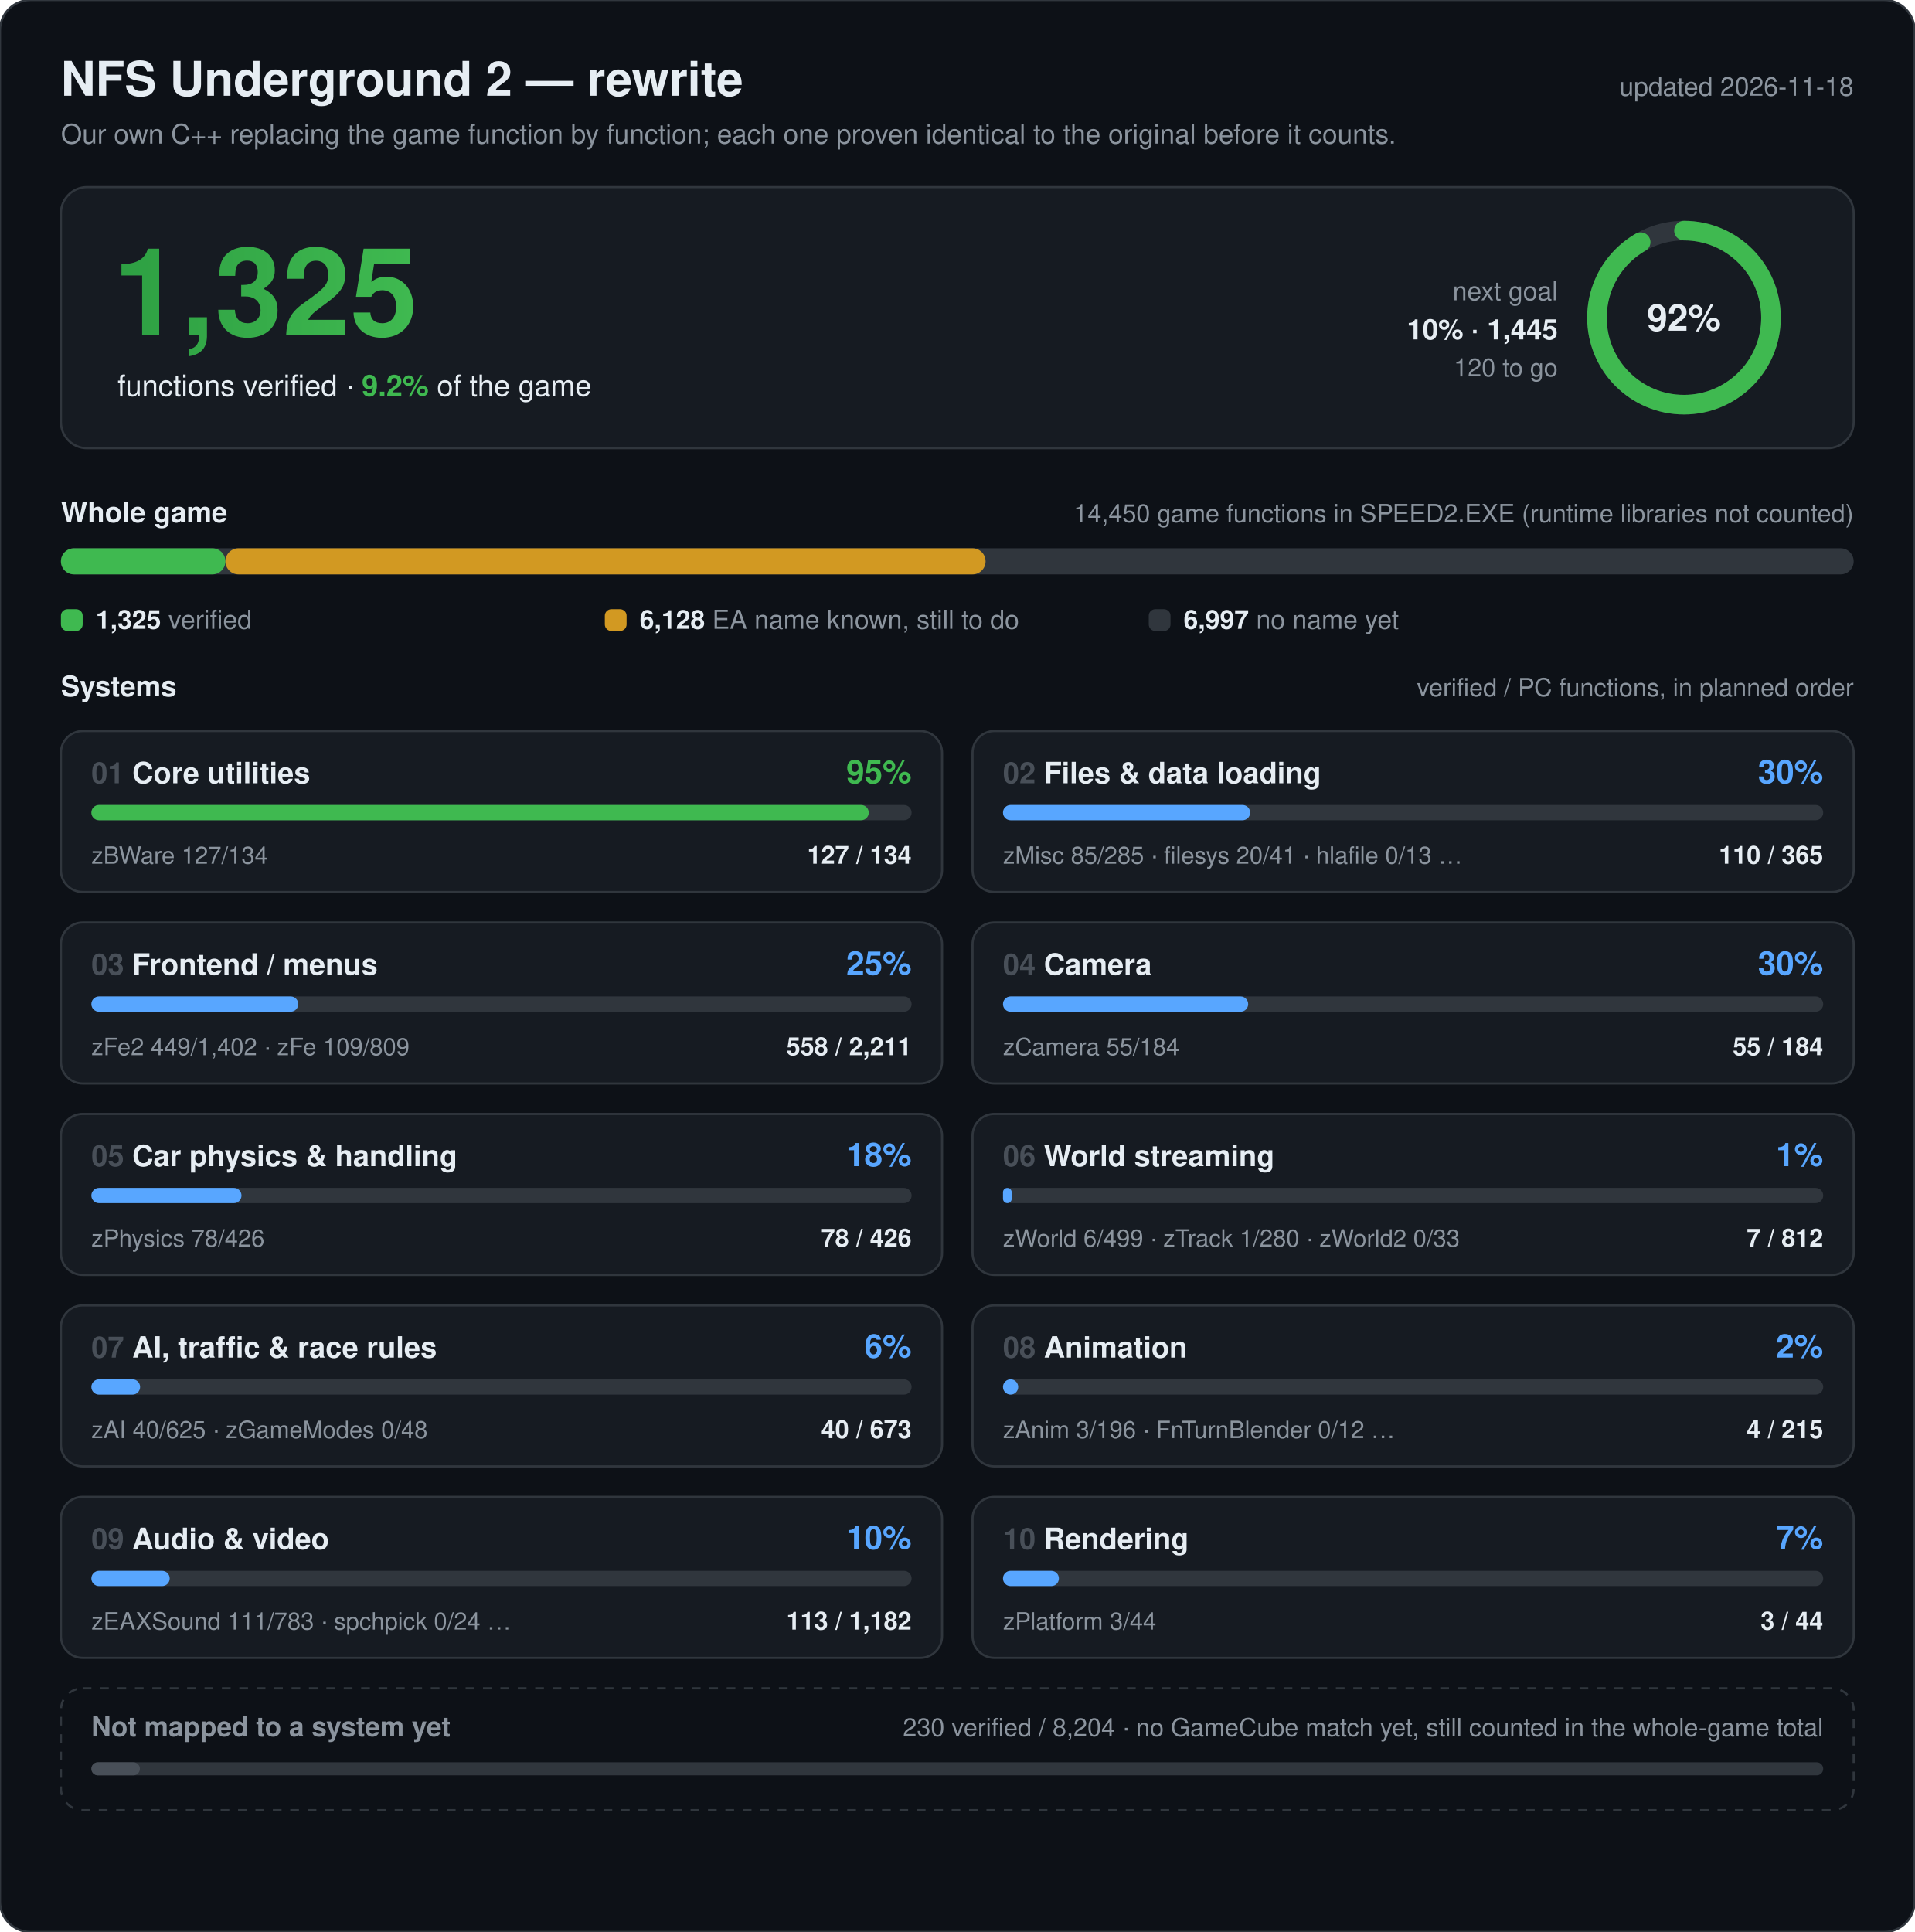
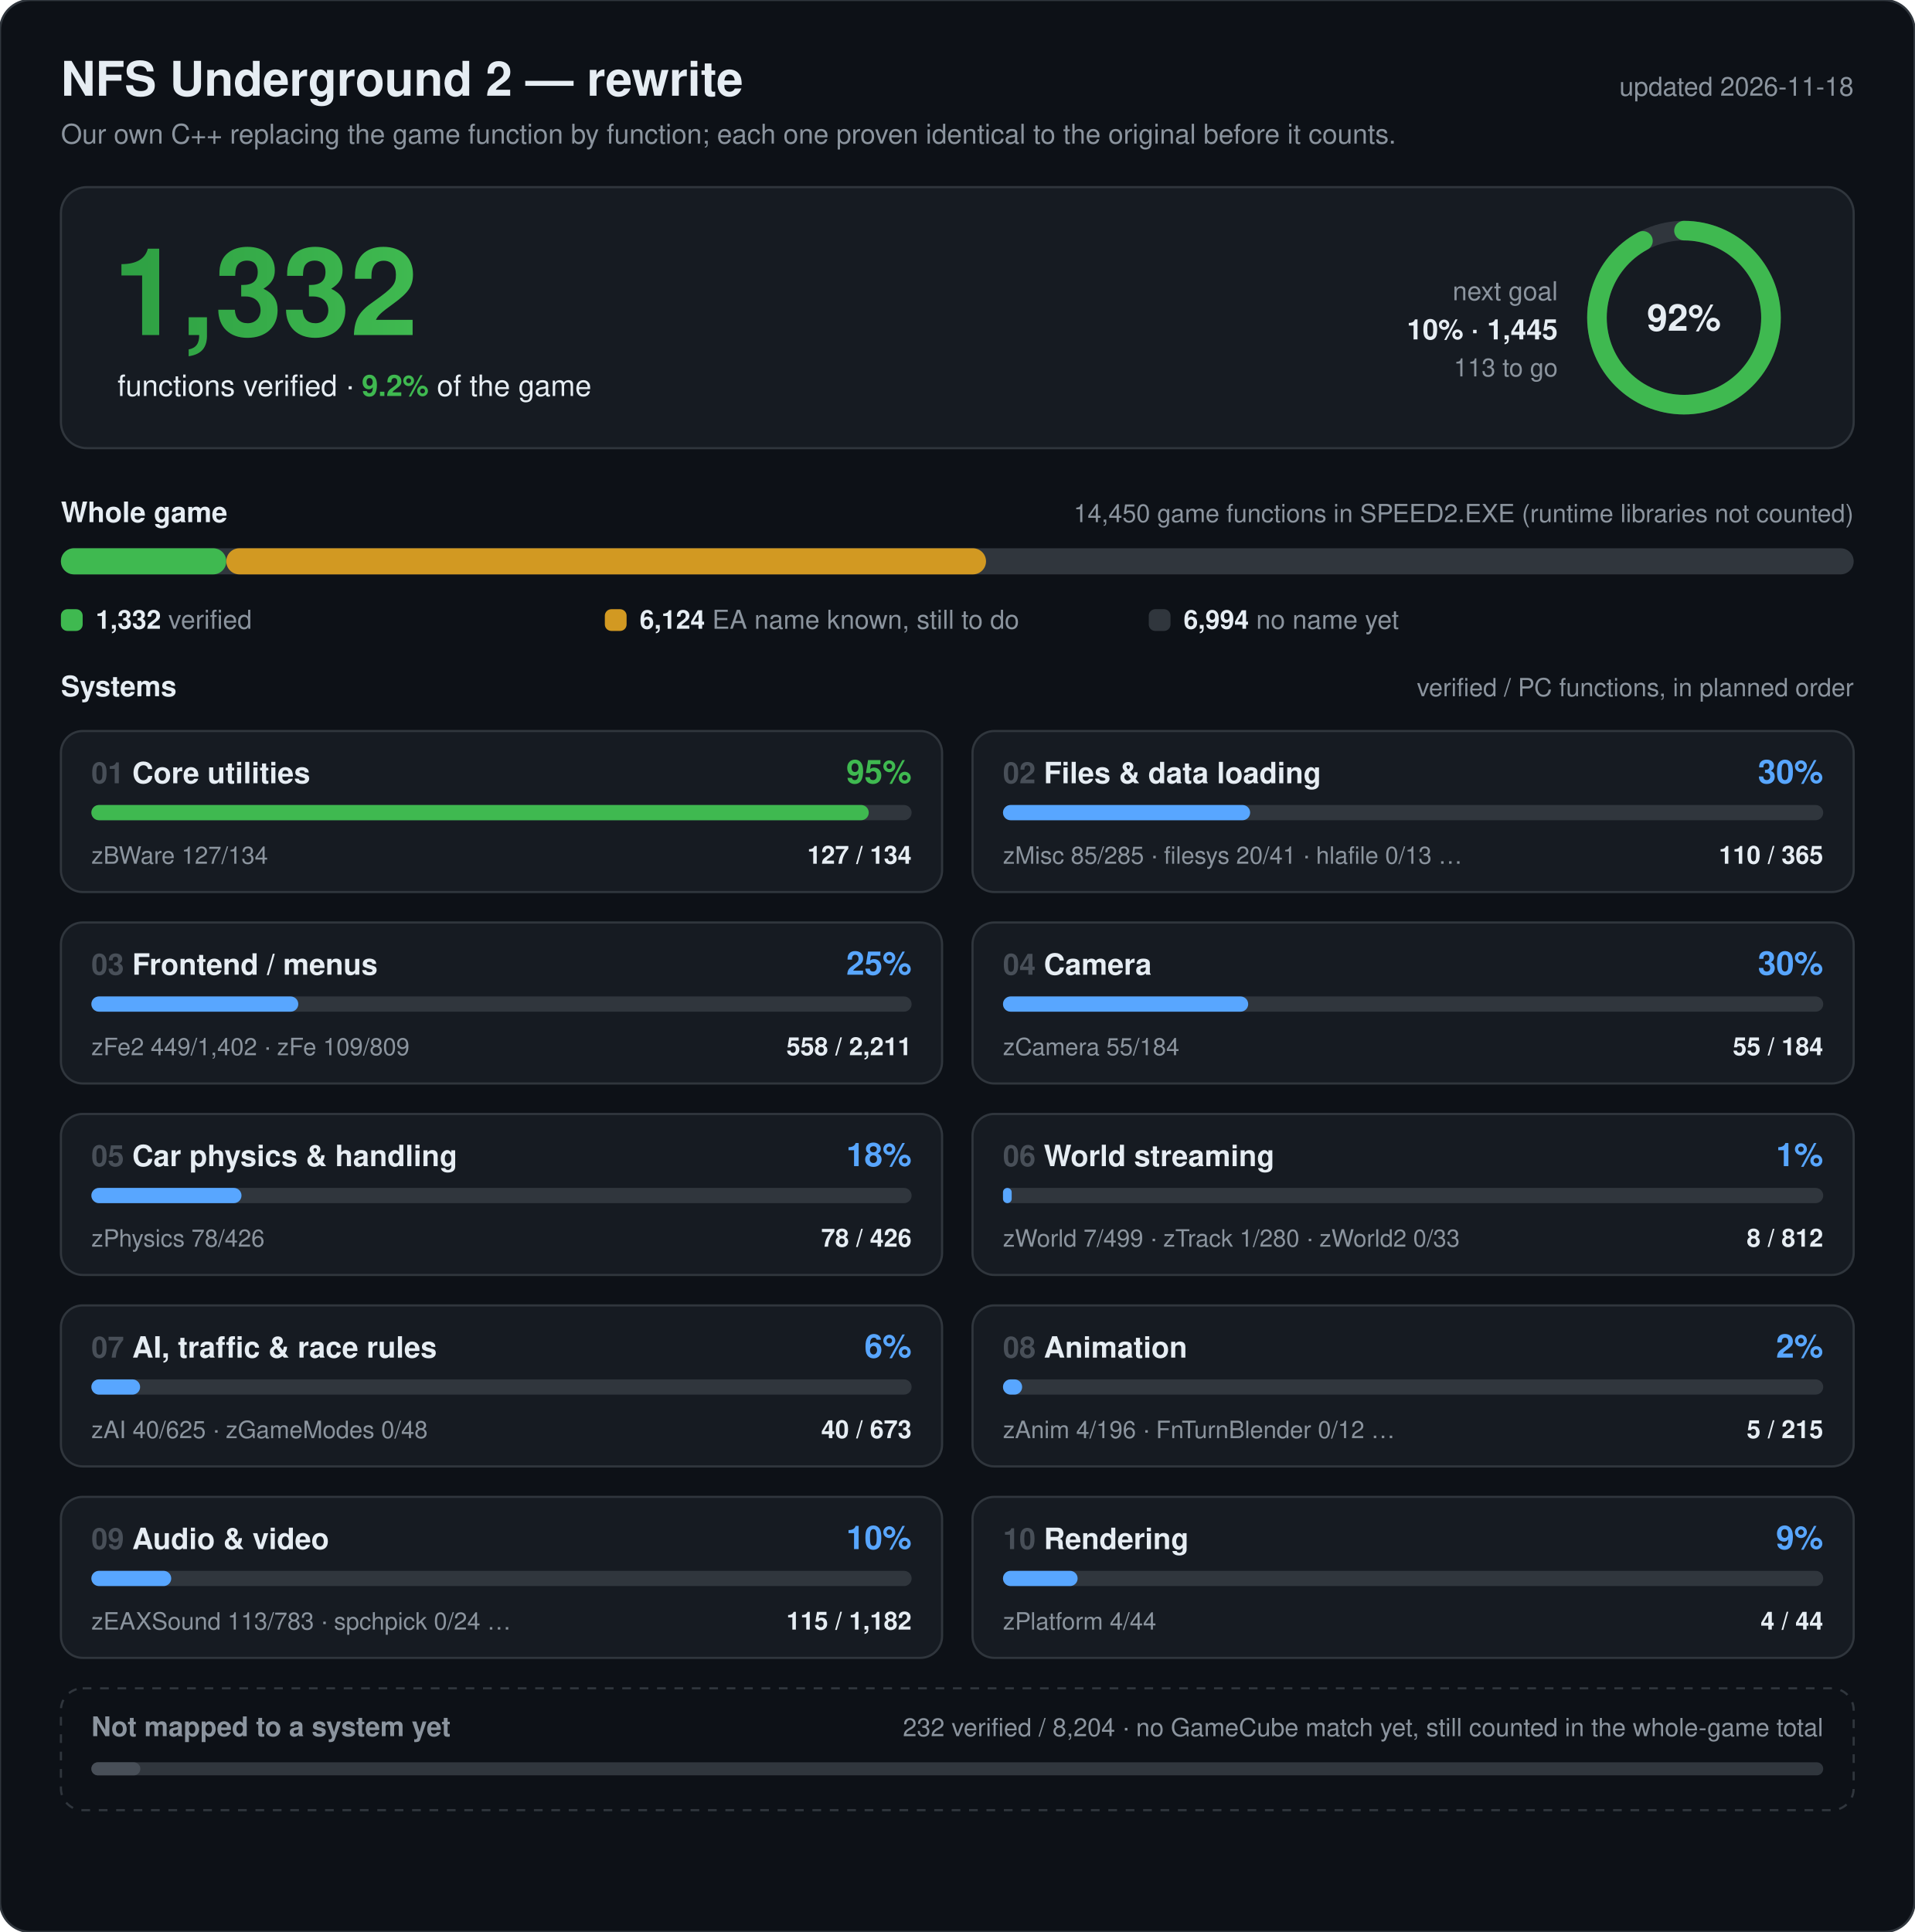
<svg xmlns="http://www.w3.org/2000/svg" width="880" height="888" viewBox="0 0 880 888" font-family="-apple-system, Segoe UI, Helvetica, Arial, sans-serif">
  <defs>
    <linearGradient id="g" x1="0" x2="1">
      <stop offset="0" stop-color="#2ea043" />
      <stop offset="1" stop-color="#3fb950" />
    </linearGradient>
  </defs>
  <rect width="880" height="888" rx="14" fill="#0d1117" stroke="#30363d" />
  <text x="28" y="44" font-size="22" font-weight="800" fill="#e6edf3">NFS Underground 2 — rewrite</text>
  <text x="28" y="66" font-size="12.5" fill="#8b949e">Our own C++ replacing the game function by function; each one proven identical to the original before it counts.</text>
  <text x="852" y="44" font-size="12" fill="#8b949e" text-anchor="end">updated 2026-11-18</text>
  <rect x="28" y="86" width="824" height="120" rx="12" fill="#161b22" stroke="#30363d" />
-   <text x="52" y="154" font-size="56" font-weight="800" fill="url(#g)">1,325</text>
+   <text x="52" y="154" font-size="56" font-weight="800" fill="url(#g)">1,332</text>
  <text x="54" y="182" font-size="13.5" fill="#e6edf3">functions verified · <tspan font-weight="700" fill="#3fb950">9.2%</tspan> of the game</text>
  <circle cx="774" cy="146.0" r="40" fill="none" stroke="#30363d" stroke-width="9" />
-   <circle cx="774" cy="146.0" r="40" fill="none" stroke="#3fb950" stroke-width="9" stroke-linecap="round" stroke-dasharray="230.5 251.3" transform="rotate(-90 774 146.0)" />
+   <circle cx="774" cy="146.0" r="40" fill="none" stroke="#3fb950" stroke-width="9" stroke-linecap="round" stroke-dasharray="231.7 251.3" transform="rotate(-90 774 146.0)" />
  <text x="774" y="152.0" font-size="17" font-weight="800" fill="#e6edf3" text-anchor="middle">92%</text>
  <text x="716" y="138.0" font-size="12" fill="#8b949e" text-anchor="end">next goal</text>
  <text x="716" y="156.0" font-size="13" font-weight="700" fill="#e6edf3" text-anchor="end">10% · 1,445</text>
-   <text x="716" y="173.0" font-size="11.5" fill="#8b949e" text-anchor="end">120 to go</text>
+   <text x="716" y="173.0" font-size="11.5" fill="#8b949e" text-anchor="end">113 to go</text>
  <text x="28" y="240" font-size="13" font-weight="700" fill="#e6edf3">Whole game</text>
  <text x="852" y="240" font-size="11.5" fill="#8b949e" text-anchor="end">14,450 game functions in SPEED2.EXE (runtime libraries not counted)</text>
  <rect x="28" y="252" width="824" height="12" rx="6.0" fill="#30363d" />
-   <rect x="28.0" y="252" width="75.6" height="12" rx="6.0" fill="#3fb950" />
-   <rect x="103.6" y="252" width="349.4" height="12" rx="6.0" fill="#d29922" />
+   <rect x="28.0" y="252" width="76.0" height="12" rx="6.0" fill="#3fb950" />
+   <rect x="104.0" y="252" width="349.2" height="12" rx="6.0" fill="#d29922" />
  <rect x="28" y="280" width="10" height="10" rx="3" fill="#3fb950" />
  <text x="44" y="289" font-size="12" fill="#e6edf3">
-     <tspan font-weight="700">1,325</tspan>
+     <tspan font-weight="700">1,332</tspan>
    <tspan fill="#8b949e">verified</tspan>
  </text>
  <rect x="278" y="280" width="10" height="10" rx="3" fill="#d29922" />
  <text x="294" y="289" font-size="12" fill="#e6edf3">
-     <tspan font-weight="700">6,128</tspan>
+     <tspan font-weight="700">6,124</tspan>
    <tspan fill="#8b949e">EA name known, still to do</tspan>
  </text>
  <rect x="528" y="280" width="10" height="10" rx="3" fill="#30363d" />
  <text x="544" y="289" font-size="12" fill="#e6edf3">
-     <tspan font-weight="700">6,997</tspan>
+     <tspan font-weight="700">6,994</tspan>
    <tspan fill="#8b949e">no name yet</tspan>
  </text>
  <text x="28" y="320" font-size="13" font-weight="700" fill="#e6edf3">Systems</text>
  <text x="852" y="320" font-size="11.5" fill="#8b949e" text-anchor="end">verified / PC functions, in planned order</text>
  <rect x="28.0" y="336" width="405.0" height="74" rx="10" fill="#161b22" stroke="#30363d" />
  <text x="42.0" y="360" font-size="13.5" font-weight="700" fill="#e6edf3">
    <tspan fill="#484f58">01</tspan>  Core utilities</text>
  <text x="419.0" y="360" font-size="15" font-weight="800" fill="#3fb950" text-anchor="end">95%</text>
  <rect x="42.0" y="370" width="377.0" height="7" rx="3.5" fill="#30363d" />
  <rect x="42.0" y="370" width="357.3" height="7" rx="3.5" fill="#3fb950" />
  <text x="42.0" y="397" font-size="11" fill="#8b949e">zBWare 127/134</text>
  <text x="419.0" y="397" font-size="11.5" font-weight="600" fill="#e6edf3" text-anchor="end">127 / 134</text>
  <rect x="447.0" y="336" width="405.0" height="74" rx="10" fill="#161b22" stroke="#30363d" />
  <text x="461.0" y="360" font-size="13.5" font-weight="700" fill="#e6edf3">
    <tspan fill="#484f58">02</tspan>  Files &amp; data loading</text>
  <text x="838.0" y="360" font-size="15" font-weight="800" fill="#58a6ff" text-anchor="end">30%</text>
  <rect x="461.0" y="370" width="377.0" height="7" rx="3.5" fill="#30363d" />
  <rect x="461.0" y="370" width="113.6" height="7" rx="3.5" fill="#58a6ff" />
  <text x="461.0" y="397" font-size="11" fill="#8b949e">zMisc 85/285 · filesys 20/41 · hlafile 0/13 …</text>
  <text x="838.0" y="397" font-size="11.5" font-weight="600" fill="#e6edf3" text-anchor="end">110 / 365</text>
  <rect x="28.0" y="424" width="405.0" height="74" rx="10" fill="#161b22" stroke="#30363d" />
  <text x="42.0" y="448" font-size="13.5" font-weight="700" fill="#e6edf3">
    <tspan fill="#484f58">03</tspan>  Frontend / menus</text>
  <text x="419.0" y="448" font-size="15" font-weight="800" fill="#58a6ff" text-anchor="end">25%</text>
  <rect x="42.0" y="458" width="377.0" height="7" rx="3.5" fill="#30363d" />
  <rect x="42.0" y="458" width="95.1" height="7" rx="3.5" fill="#58a6ff" />
  <text x="42.0" y="485" font-size="11" fill="#8b949e">zFe2 449/1,402 · zFe 109/809</text>
  <text x="419.0" y="485" font-size="11.5" font-weight="600" fill="#e6edf3" text-anchor="end">558 / 2,211</text>
  <rect x="447.0" y="424" width="405.0" height="74" rx="10" fill="#161b22" stroke="#30363d" />
  <text x="461.0" y="448" font-size="13.5" font-weight="700" fill="#e6edf3">
    <tspan fill="#484f58">04</tspan>  Camera</text>
  <text x="838.0" y="448" font-size="15" font-weight="800" fill="#58a6ff" text-anchor="end">30%</text>
  <rect x="461.0" y="458" width="377.0" height="7" rx="3.5" fill="#30363d" />
  <rect x="461.0" y="458" width="112.7" height="7" rx="3.5" fill="#58a6ff" />
  <text x="461.0" y="485" font-size="11" fill="#8b949e">zCamera 55/184</text>
  <text x="838.0" y="485" font-size="11.5" font-weight="600" fill="#e6edf3" text-anchor="end">55 / 184</text>
  <rect x="28.0" y="512" width="405.0" height="74" rx="10" fill="#161b22" stroke="#30363d" />
  <text x="42.0" y="536" font-size="13.5" font-weight="700" fill="#e6edf3">
    <tspan fill="#484f58">05</tspan>  Car physics &amp; handling</text>
  <text x="419.0" y="536" font-size="15" font-weight="800" fill="#58a6ff" text-anchor="end">18%</text>
  <rect x="42.0" y="546" width="377.0" height="7" rx="3.5" fill="#30363d" />
  <rect x="42.0" y="546" width="69.0" height="7" rx="3.5" fill="#58a6ff" />
  <text x="42.0" y="573" font-size="11" fill="#8b949e">zPhysics 78/426</text>
  <text x="419.0" y="573" font-size="11.5" font-weight="600" fill="#e6edf3" text-anchor="end">78 / 426</text>
  <rect x="447.0" y="512" width="405.0" height="74" rx="10" fill="#161b22" stroke="#30363d" />
  <text x="461.0" y="536" font-size="13.5" font-weight="700" fill="#e6edf3">
    <tspan fill="#484f58">06</tspan>  World streaming</text>
  <text x="838.0" y="536" font-size="15" font-weight="800" fill="#58a6ff" text-anchor="end">1%</text>
  <rect x="461.0" y="546" width="377.0" height="7" rx="3.5" fill="#30363d" />
  <rect x="461.0" y="546" width="4.0" height="7" rx="2.0" fill="#58a6ff" />
-   <text x="461.0" y="573" font-size="11" fill="#8b949e">zWorld 6/499 · zTrack 1/280 · zWorld2 0/33</text>
-   <text x="838.0" y="573" font-size="11.5" font-weight="600" fill="#e6edf3" text-anchor="end">7 / 812</text>
+   <text x="461.0" y="573" font-size="11" fill="#8b949e">zWorld 7/499 · zTrack 1/280 · zWorld2 0/33</text>
+   <text x="838.0" y="573" font-size="11.5" font-weight="600" fill="#e6edf3" text-anchor="end">8 / 812</text>
  <rect x="28.0" y="600" width="405.0" height="74" rx="10" fill="#161b22" stroke="#30363d" />
  <text x="42.0" y="624" font-size="13.5" font-weight="700" fill="#e6edf3">
    <tspan fill="#484f58">07</tspan>  AI, traffic &amp; race rules</text>
  <text x="419.0" y="624" font-size="15" font-weight="800" fill="#58a6ff" text-anchor="end">6%</text>
  <rect x="42.0" y="634" width="377.0" height="7" rx="3.5" fill="#30363d" />
  <rect x="42.0" y="634" width="22.4" height="7" rx="3.5" fill="#58a6ff" />
  <text x="42.0" y="661" font-size="11" fill="#8b949e">zAI 40/625 · zGameModes 0/48</text>
  <text x="419.0" y="661" font-size="11.5" font-weight="600" fill="#e6edf3" text-anchor="end">40 / 673</text>
  <rect x="447.0" y="600" width="405.0" height="74" rx="10" fill="#161b22" stroke="#30363d" />
  <text x="461.0" y="624" font-size="13.5" font-weight="700" fill="#e6edf3">
    <tspan fill="#484f58">08</tspan>  Animation</text>
  <text x="838.0" y="624" font-size="15" font-weight="800" fill="#58a6ff" text-anchor="end">2%</text>
  <rect x="461.0" y="634" width="377.0" height="7" rx="3.5" fill="#30363d" />
-   <rect x="461.0" y="634" width="7.0" height="7" rx="3.5" fill="#58a6ff" />
-   <text x="461.0" y="661" font-size="11" fill="#8b949e">zAnim 3/196 · FnTurnBlender 0/12 …</text>
-   <text x="838.0" y="661" font-size="11.5" font-weight="600" fill="#e6edf3" text-anchor="end">4 / 215</text>
+   <rect x="461.0" y="634" width="8.8" height="7" rx="3.5" fill="#58a6ff" />
+   <text x="461.0" y="661" font-size="11" fill="#8b949e">zAnim 4/196 · FnTurnBlender 0/12 …</text>
+   <text x="838.0" y="661" font-size="11.5" font-weight="600" fill="#e6edf3" text-anchor="end">5 / 215</text>
  <rect x="28.0" y="688" width="405.0" height="74" rx="10" fill="#161b22" stroke="#30363d" />
  <text x="42.0" y="712" font-size="13.5" font-weight="700" fill="#e6edf3">
    <tspan fill="#484f58">09</tspan>  Audio &amp; video</text>
  <text x="419.0" y="712" font-size="15" font-weight="800" fill="#58a6ff" text-anchor="end">10%</text>
  <rect x="42.0" y="722" width="377.0" height="7" rx="3.5" fill="#30363d" />
-   <rect x="42.0" y="722" width="36.0" height="7" rx="3.5" fill="#58a6ff" />
-   <text x="42.0" y="749" font-size="11" fill="#8b949e">zEAXSound 111/783 · spchpick 0/24 …</text>
-   <text x="419.0" y="749" font-size="11.5" font-weight="600" fill="#e6edf3" text-anchor="end">113 / 1,182</text>
+   <rect x="42.0" y="722" width="36.7" height="7" rx="3.5" fill="#58a6ff" />
+   <text x="42.0" y="749" font-size="11" fill="#8b949e">zEAXSound 113/783 · spchpick 0/24 …</text>
+   <text x="419.0" y="749" font-size="11.5" font-weight="600" fill="#e6edf3" text-anchor="end">115 / 1,182</text>
  <rect x="447.0" y="688" width="405.0" height="74" rx="10" fill="#161b22" stroke="#30363d" />
  <text x="461.0" y="712" font-size="13.5" font-weight="700" fill="#e6edf3">
    <tspan fill="#484f58">10</tspan>  Rendering</text>
-   <text x="838.0" y="712" font-size="15" font-weight="800" fill="#58a6ff" text-anchor="end">7%</text>
+   <text x="838.0" y="712" font-size="15" font-weight="800" fill="#58a6ff" text-anchor="end">9%</text>
  <rect x="461.0" y="722" width="377.0" height="7" rx="3.5" fill="#30363d" />
-   <rect x="461.0" y="722" width="25.7" height="7" rx="3.5" fill="#58a6ff" />
-   <text x="461.0" y="749" font-size="11" fill="#8b949e">zPlatform 3/44</text>
-   <text x="838.0" y="749" font-size="11.5" font-weight="600" fill="#e6edf3" text-anchor="end">3 / 44</text>
+   <rect x="461.0" y="722" width="34.3" height="7" rx="3.5" fill="#58a6ff" />
+   <text x="461.0" y="749" font-size="11" fill="#8b949e">zPlatform 4/44</text>
+   <text x="838.0" y="749" font-size="11.5" font-weight="600" fill="#e6edf3" text-anchor="end">4 / 44</text>
  <rect x="28" y="776" width="824" height="56" rx="10" fill="#0d1117" stroke="#30363d" stroke-dasharray="4 4" />
  <text x="42" y="798" font-size="12.5" font-weight="700" fill="#8b949e">Not mapped to a system yet</text>
-   <text x="838" y="798" font-size="11.5" fill="#8b949e" text-anchor="end">230 verified / 8,204 · no GameCube match yet, still counted in the whole-game total</text>
+   <text x="838" y="798" font-size="11.5" fill="#8b949e" text-anchor="end">232 verified / 8,204 · no GameCube match yet, still counted in the whole-game total</text>
  <rect x="42" y="810" width="796" height="6" rx="3.0" fill="#30363d" />
-   <rect x="42.0" y="810" width="22.3" height="6" rx="3.0" fill="#484f58" />
+   <rect x="42.0" y="810" width="22.5" height="6" rx="3.0" fill="#484f58" />
</svg>
